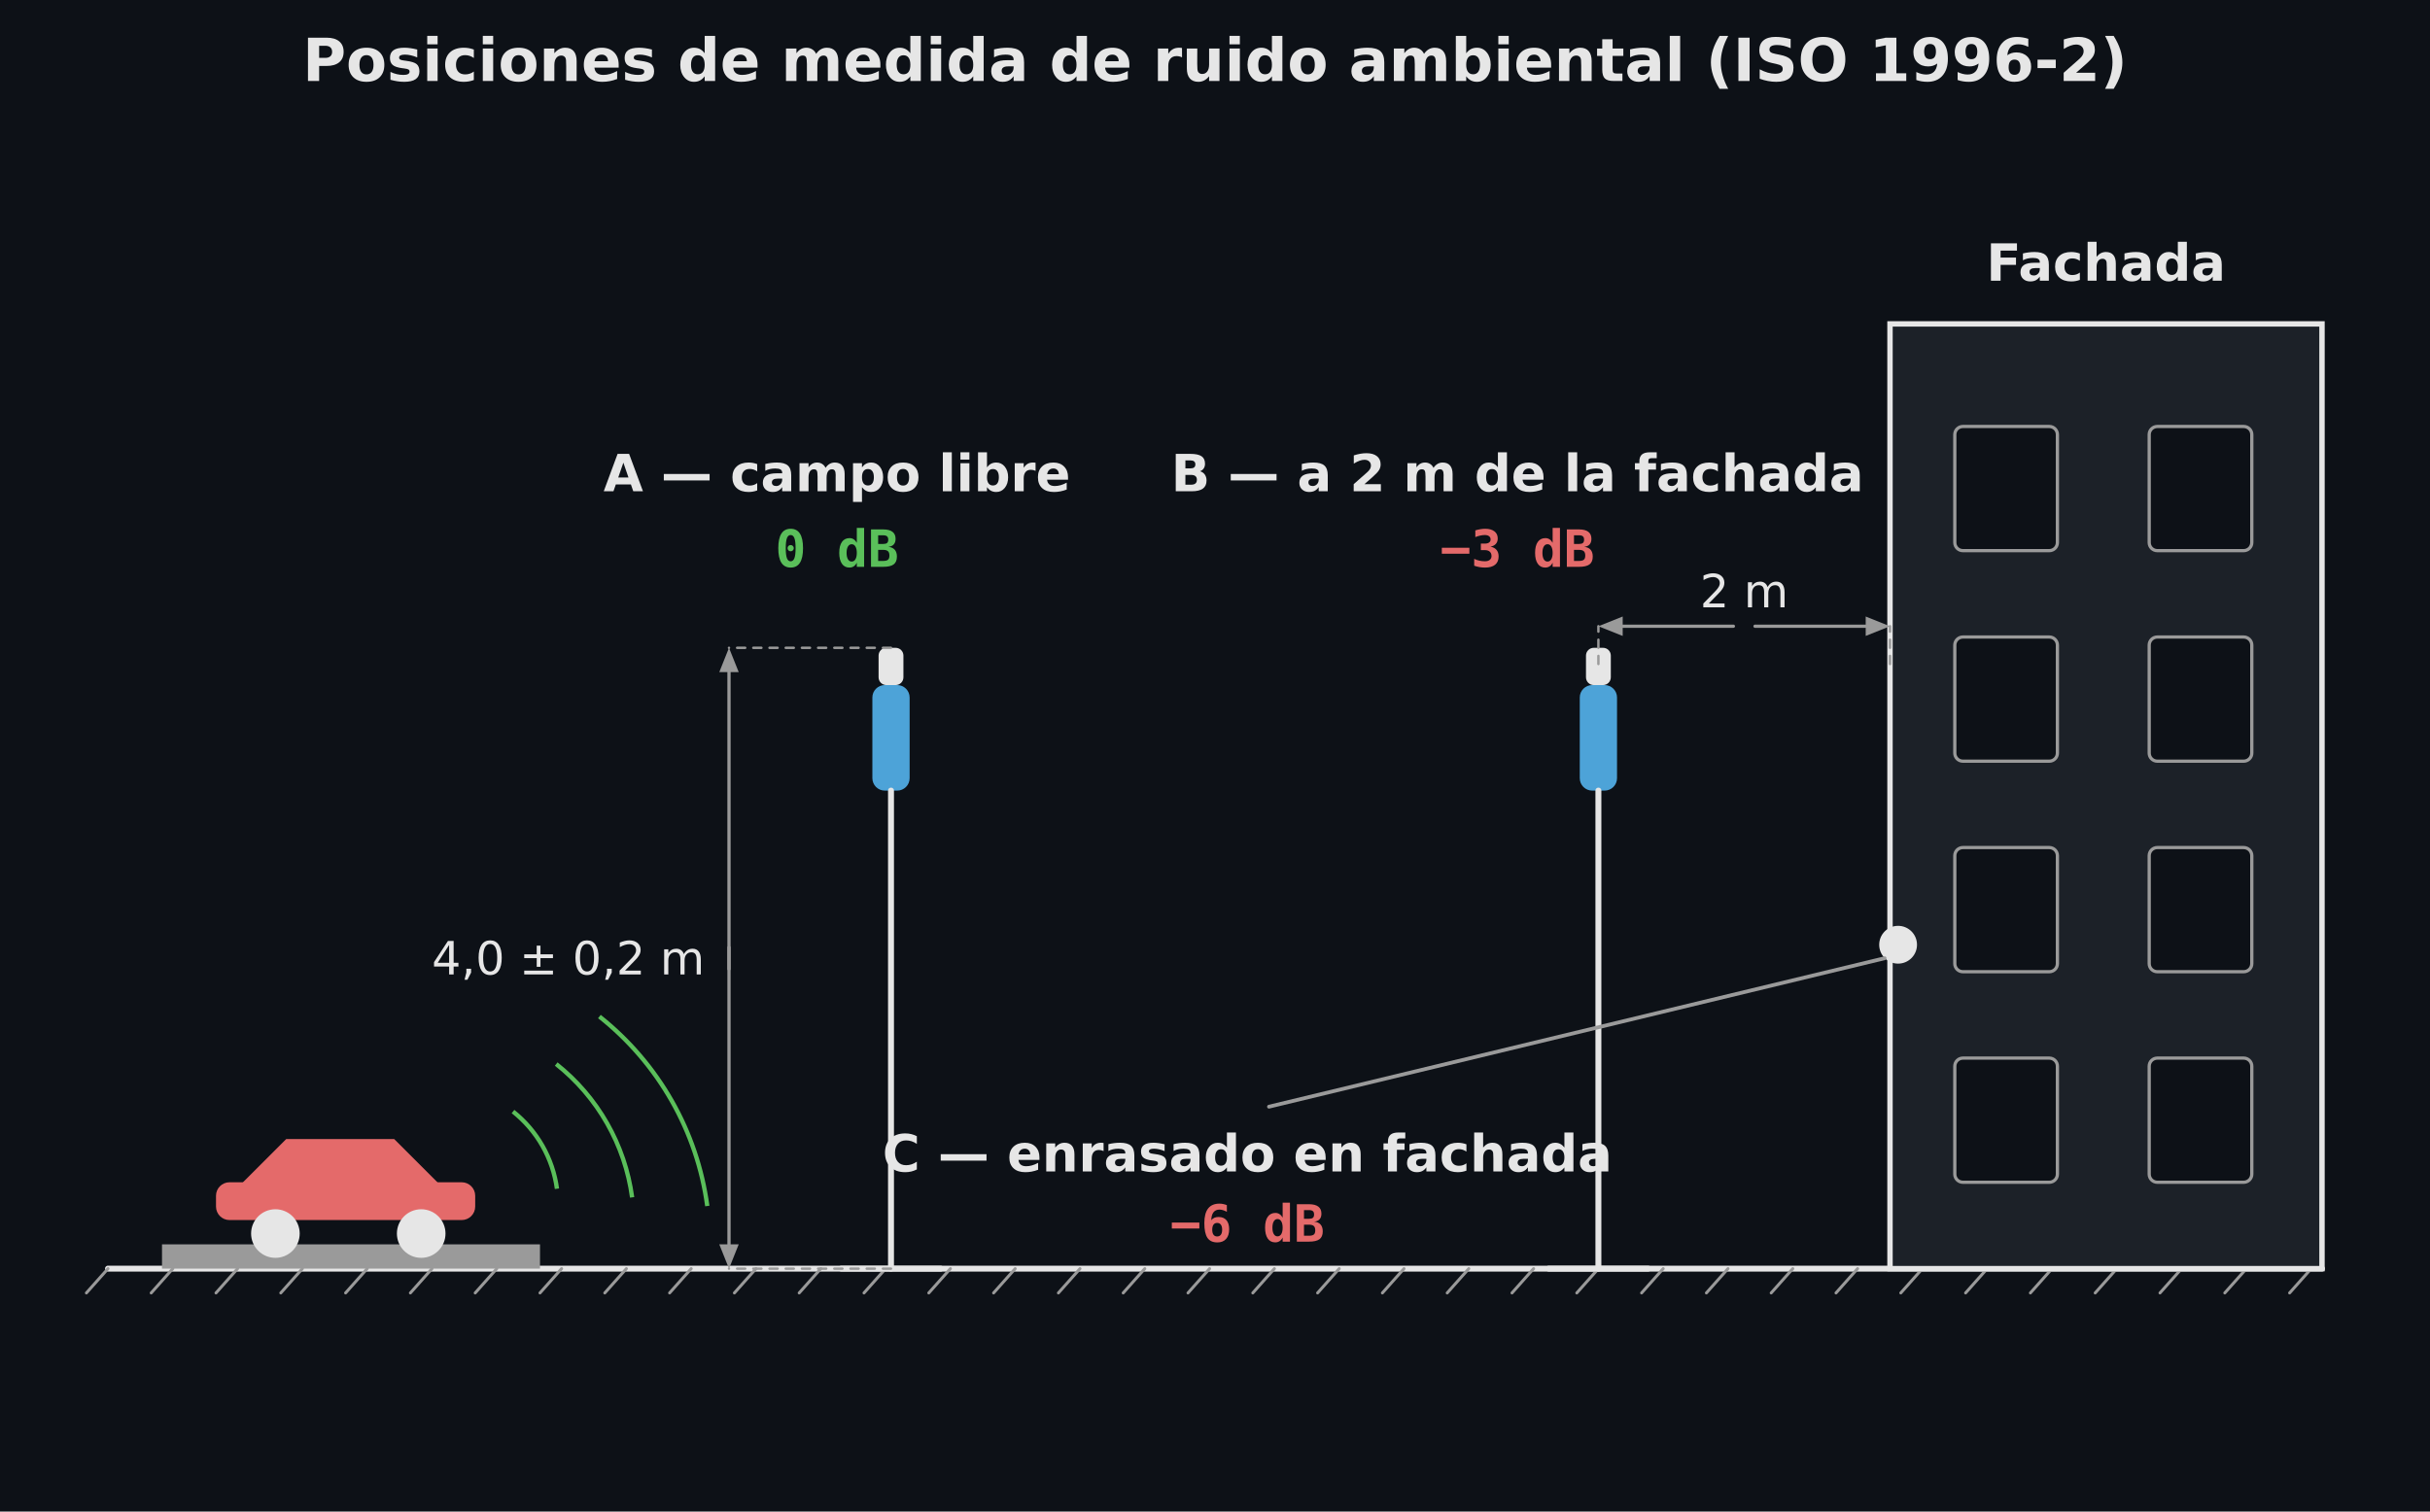
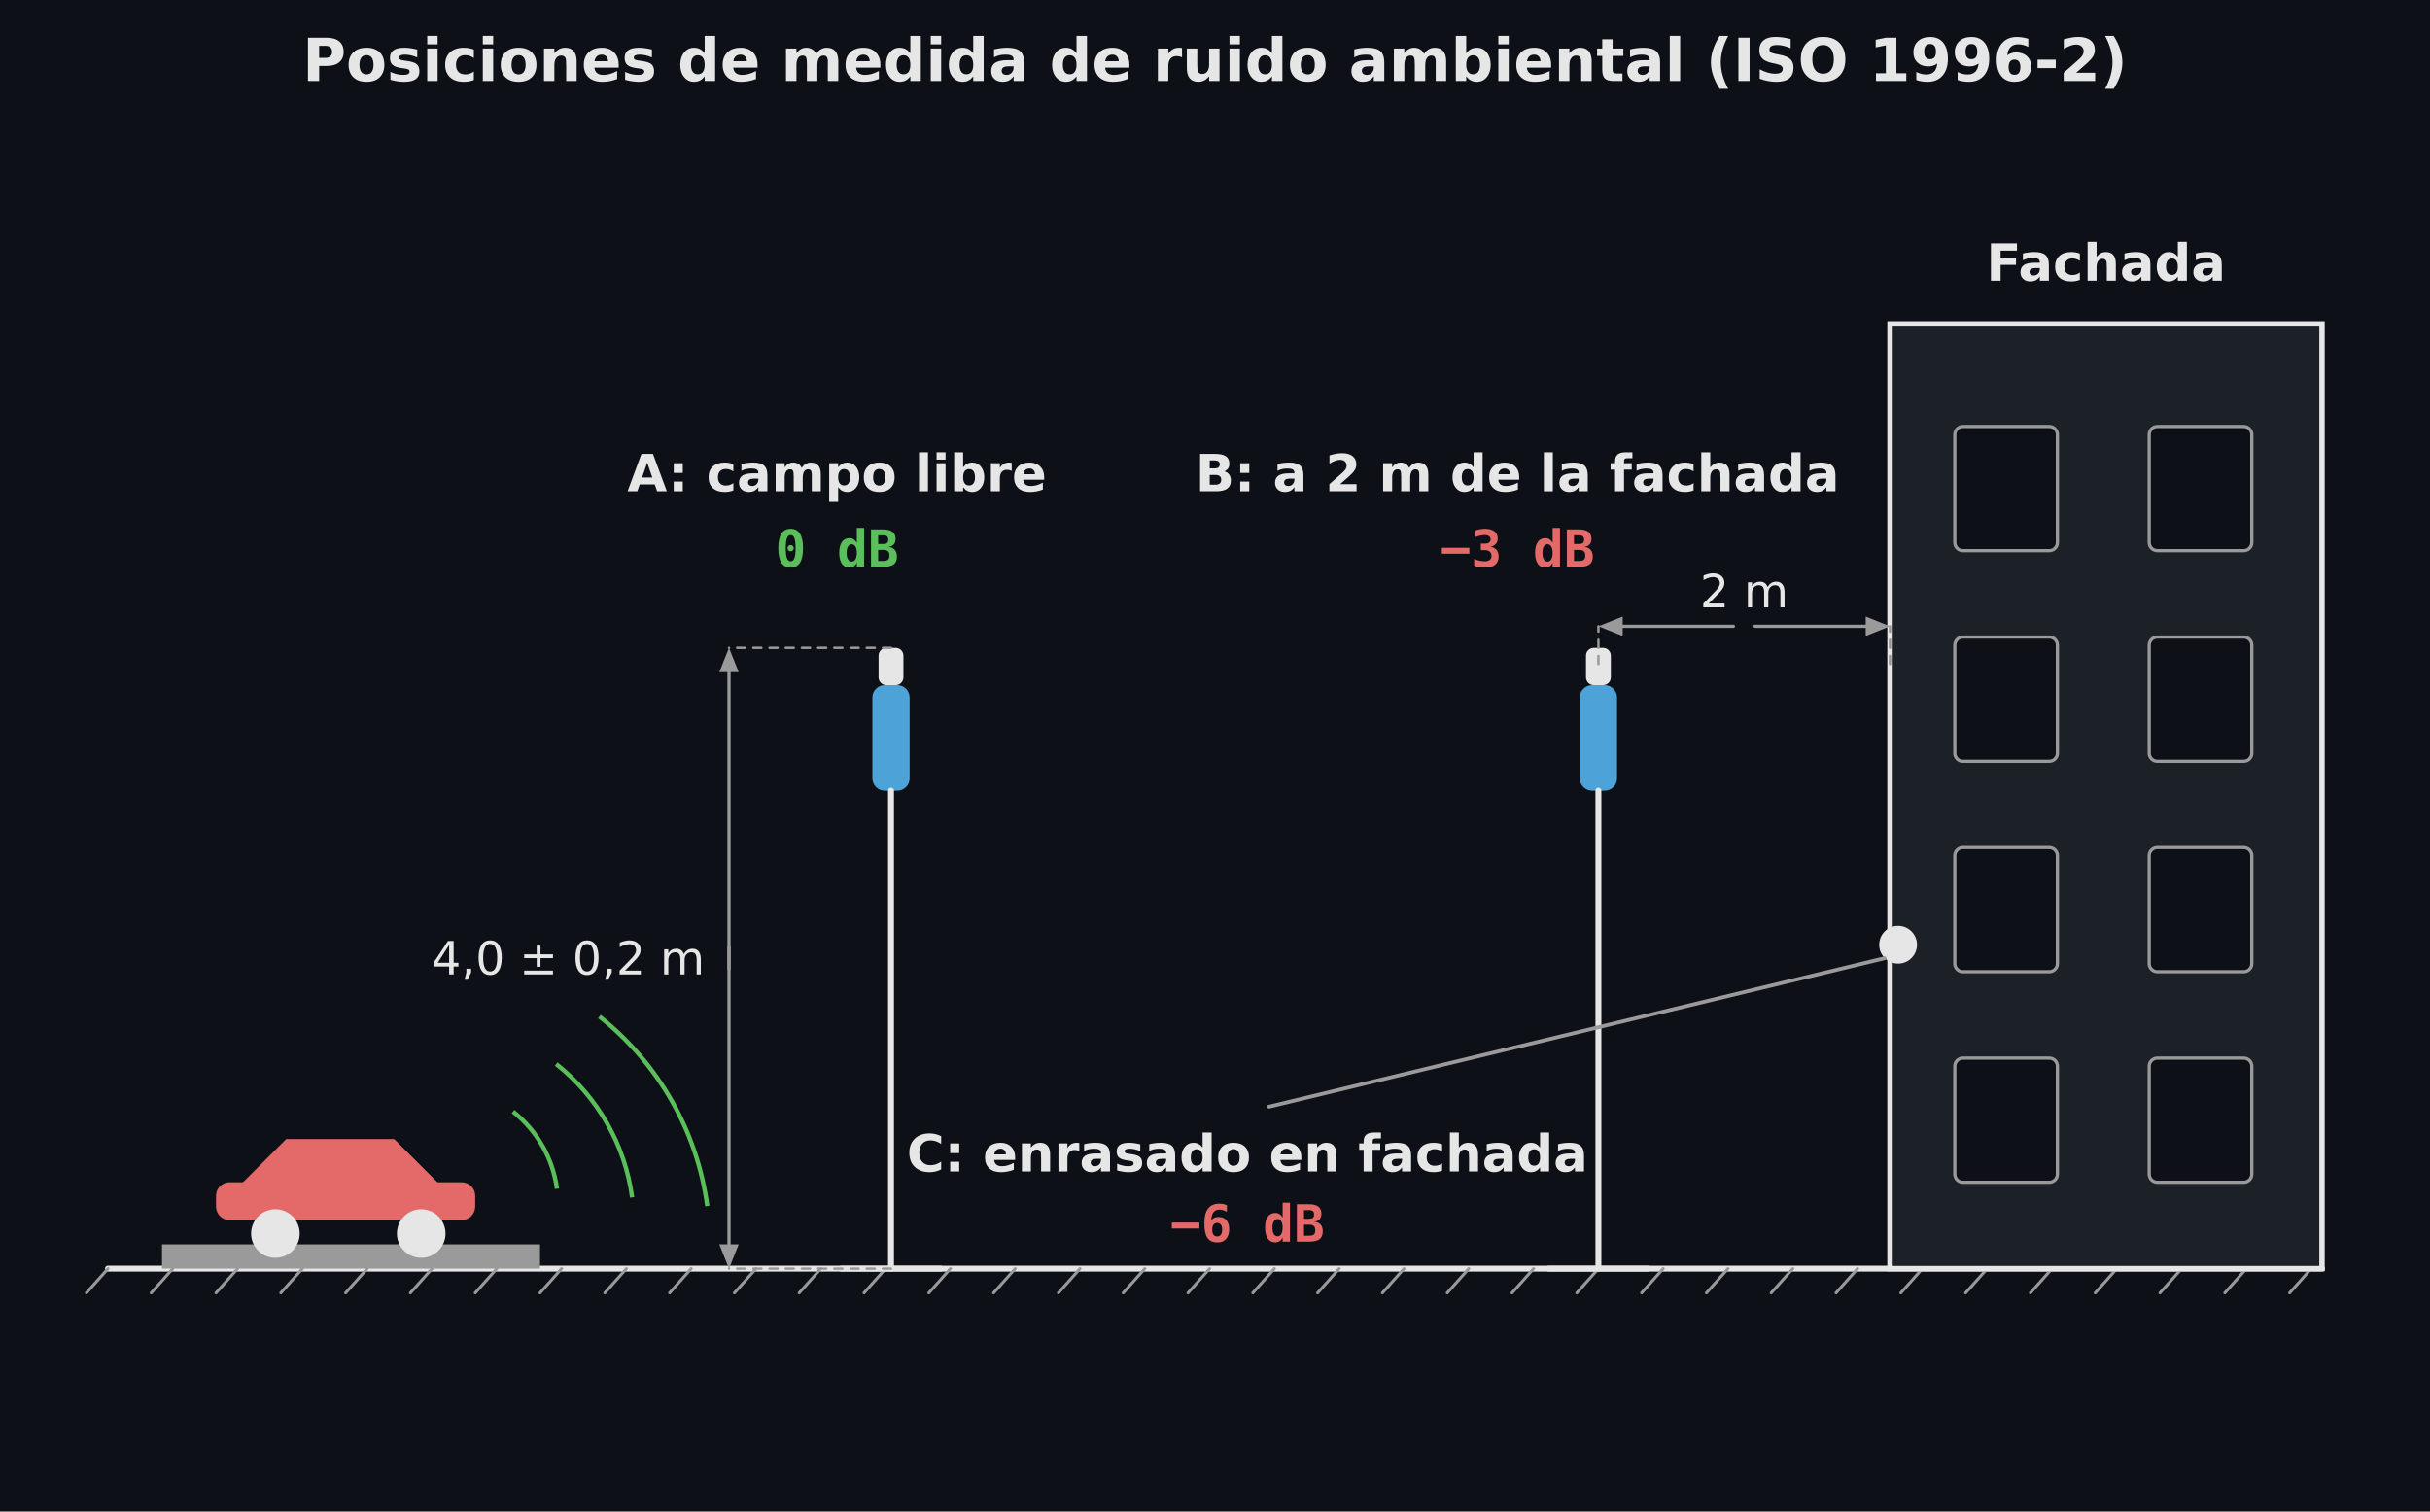
<svg xmlns="http://www.w3.org/2000/svg" width="900" height="560" viewBox="0 0 900 560">
  <rect width="900" height="560" fill="#0d1117" />
  <defs>
    <path id="DejaVuSans-Bold-29" d="M9.19 72.91L59.91 72.91L59.91 58.69L27.98 58.69L27.98 45.12L58.02 45.12L58.02 30.91L27.98 30.91L27.98 0L9.19 0L9.19 72.91Z" />
    <path id="DejaVuSans-Bold-44" d="M32.91 24.61Q27.44 24.61 24.67 22.75Q21.92 20.91 21.92 17.28Q21.92 13.97 24.14 12.08Q26.38 10.2 30.33 10.2Q35.25 10.2 38.62 13.73Q42 17.28 42 22.61L42 24.61L32.91 24.61ZM59.62 31.2L59.62 0L42 0L42 8.11Q38.48 3.12 34.08 0.84Q29.69 -1.42 23.39 -1.42Q14.89 -1.42 9.59 3.53Q4.3 8.5 4.3 16.41Q4.3 26.03 10.91 30.52Q17.53 35.02 31.69 35.02L42 35.02L42 36.38Q42 40.53 38.72 42.45Q35.45 44.39 28.52 44.39Q22.91 44.39 18.06 43.27Q13.23 42.14 9.08 39.89L9.08 53.22Q14.7 54.59 20.36 55.3Q26.03 56 31.69 56Q46.48 56 53.05 50.17Q59.62 44.34 59.62 31.2Z" />
    <path id="DejaVuSans-Bold-46" d="M52.59 52.98L52.59 38.72Q49.03 41.16 45.44 42.33Q41.84 43.5 37.98 43.5Q30.67 43.5 26.59 39.23Q22.52 34.97 22.52 27.3Q22.52 19.62 26.59 15.34Q30.67 11.08 37.98 11.08Q42.09 11.08 45.78 12.3Q49.47 13.53 52.59 15.92L52.59 1.61Q48.48 0.09 44.27 -0.66Q40.05 -1.42 35.8 -1.42Q21 -1.42 12.64 6.17Q4.3 13.77 4.3 27.3Q4.3 40.83 12.64 48.41Q21 56 35.8 56Q40.09 56 44.27 55.25Q48.44 54.5 52.59 52.98Z" />
    <path id="DejaVuSans-Bold-4b" d="M63.38 33.3L63.38 0L45.8 0L45.8 5.42L45.8 25.39Q45.8 32.56 45.48 35.25Q45.17 37.94 44.39 39.2Q43.36 40.92 41.59 41.88Q39.84 42.83 37.59 42.83Q32.12 42.83 29 38.59Q25.88 34.38 25.88 26.91L25.88 0L8.41 0L8.41 75.98L25.88 75.98L25.88 46.69Q29.83 51.47 34.27 53.73Q38.72 56 44.09 56Q53.56 56 58.47 50.19Q63.38 44.39 63.38 33.3Z" />
    <path id="DejaVuSans-Bold-47" d="M45.61 46.69L45.61 75.98L63.19 75.98L63.19 0L45.61 0L45.61 7.91Q42 3.08 37.64 0.83Q33.3 -1.42 27.59 -1.42Q17.48 -1.42 10.98 6.61Q4.5 14.66 4.5 27.3Q4.5 39.94 10.98 47.97Q17.48 56 27.59 56Q33.25 56 37.62 53.73Q42 51.47 45.61 46.69ZM34.08 11.28Q39.7 11.28 42.66 15.38Q45.61 19.48 45.61 27.3Q45.61 35.11 42.66 39.2Q39.7 43.31 34.08 43.31Q28.52 43.31 25.56 39.2Q22.61 35.11 22.61 27.3Q22.61 19.48 25.56 15.38Q28.52 11.28 34.08 11.28Z" />
    <path id="DejaVuSans-17" d="M37.8 64.31L12.89 25.39L37.8 25.39L37.8 64.31ZM35.2 72.91L47.61 72.91L47.61 25.39L58.02 25.39L58.02 17.19L47.61 17.19L47.61 0L37.8 0L37.8 17.19L4.89 17.19L4.89 26.7L35.2 72.91Z" />
    <path id="DejaVuSans-f" d="M11.72 12.41L22.02 12.41L22.02 4L14.02 -11.62L7.72 -11.62L11.72 4L11.72 12.41Z" />
    <path id="DejaVuSans-13" d="M31.78 66.41Q24.17 66.41 20.33 58.91Q16.5 51.42 16.5 36.38Q16.5 21.39 20.33 13.89Q24.17 6.39 31.78 6.39Q39.45 6.39 43.28 13.89Q47.12 21.39 47.12 36.38Q47.12 51.42 43.28 58.91Q39.45 66.41 31.78 66.41ZM31.78 74.22Q44.05 74.22 50.52 64.52Q56.98 54.83 56.98 36.38Q56.98 17.97 50.52 8.27Q44.05 -1.42 31.78 -1.42Q19.53 -1.42 13.06 8.27Q6.59 17.97 6.59 36.38Q6.59 54.83 13.06 64.52Q19.53 74.22 31.78 74.22Z" />
    <path id="DejaVuSans-73" d="M46 62.7L46 43.8L73.19 43.8L73.19 35.5L46 35.5L46 16.61L37.8 16.61L37.8 35.5L10.59 35.5L10.59 43.8L37.8 43.8L37.8 62.7L46 62.7ZM10.59 8.3L73.19 8.3L73.19 0L10.59 0L10.59 8.3Z" />
    <path id="DejaVuSans-15" d="M19.19 8.3L53.61 8.3L53.61 0L7.33 0L7.33 8.3Q12.94 14.11 22.62 23.89Q32.33 33.69 34.81 36.53Q39.55 41.84 41.42 45.53Q43.31 49.22 43.31 52.78Q43.31 58.59 39.23 62.25Q35.16 65.92 28.61 65.92Q23.97 65.92 18.81 64.31Q13.67 62.7 7.81 59.42L7.81 69.39Q13.77 71.78 18.94 73Q24.12 74.22 28.42 74.22Q39.75 74.22 46.48 68.55Q53.22 62.89 53.22 53.42Q53.22 48.92 51.53 44.89Q49.86 40.88 45.41 35.41Q44.19 33.98 37.64 27.22Q31.11 20.45 19.19 8.3Z" />
    <path id="DejaVuSans-50" d="M52 44.19Q55.38 50.25 60.06 53.12Q64.75 56 71.09 56Q79.64 56 84.28 50.02Q88.92 44.05 88.92 33.02L88.92 0L79.89 0L79.89 32.72Q79.89 40.58 77.09 44.38Q74.31 48.19 68.61 48.19Q61.62 48.19 57.56 43.55Q53.52 38.92 53.52 30.91L53.52 0L44.48 0L44.48 32.72Q44.48 40.62 41.7 44.41Q38.92 48.19 33.11 48.19Q26.22 48.19 22.16 43.53Q18.11 38.88 18.11 30.91L18.11 0L9.08 0L9.08 54.69L18.11 54.69L18.11 46.19Q21.19 51.22 25.48 53.61Q29.78 56 35.69 56Q41.66 56 45.83 52.97Q50 49.95 52 44.19Z" />
    <path id="DejaVuSans-Bold-24" d="M53.42 13.28L24.03 13.28L19.39 0L0.48 0L27.48 72.91L49.91 72.91L76.91 0L58.02 0L53.42 13.28ZM28.72 26.81L48.69 26.81L38.72 55.81L28.72 26.81Z" />
-     <path id="DejaVuSans-Bold-af6" d="M5.38 33.69L94.62 33.69L94.62 21.09L5.38 21.09L5.38 33.69Z" />
+     <path id="DejaVuSans-Bold-1d" d="M11.19 54.69L28.81 54.69L28.81 35.8L11.19 35.8L11.19 54.69ZM11.19 18.89L28.81 18.89L28.81 0L11.19 0L11.19 18.89Z" />
    <path id="DejaVuSans-Bold-50" d="M59.08 45.61Q62.41 50.69 66.97 53.34Q71.53 56 77 56Q86.42 56 91.36 50.19Q96.3 44.39 96.3 33.3L96.3 0L78.72 0L78.72 28.52Q78.77 29.16 78.78 29.83Q78.81 30.52 78.81 31.78Q78.81 37.59 77.09 40.2Q75.39 42.83 71.58 42.83Q66.61 42.83 63.89 38.72Q61.19 34.62 61.08 26.86L61.08 0L43.5 0L43.5 28.52Q43.5 37.59 41.94 40.2Q40.38 42.83 36.38 42.83Q31.34 42.83 28.61 38.7Q25.88 34.58 25.88 26.91L25.88 0L8.3 0L8.3 54.69L25.88 54.69L25.88 46.69Q29.11 51.31 33.28 53.66Q37.45 56 42.48 56Q48.14 56 52.48 53.27Q56.84 50.53 59.08 45.61Z" />
    <path id="DejaVuSans-Bold-53" d="M25.88 7.91L25.88 -20.8L8.41 -20.8L8.41 54.69L25.88 54.69L25.88 46.69Q29.5 51.47 33.89 53.73Q38.28 56 44 56Q54.11 56 60.59 47.97Q67.09 39.94 67.09 27.3Q67.09 14.66 60.59 6.61Q54.11 -1.42 44 -1.42Q38.28 -1.42 33.89 0.84Q29.5 3.12 25.88 7.91ZM37.5 43.31Q31.89 43.31 28.88 39.19Q25.88 35.06 25.88 27.3Q25.88 19.53 28.88 15.41Q31.89 11.28 37.5 11.28Q43.11 11.28 46.06 15.38Q49.03 19.48 49.03 27.3Q49.03 35.11 46.06 39.2Q43.11 43.31 37.5 43.31Z" />
    <path id="DejaVuSans-Bold-52" d="M34.42 43.5Q28.61 43.5 25.56 39.33Q22.52 35.16 22.52 27.3Q22.52 19.44 25.56 15.25Q28.61 11.08 34.42 11.08Q40.14 11.08 43.16 15.25Q46.19 19.44 46.19 27.3Q46.19 35.16 43.16 39.33Q40.14 43.5 34.42 43.5ZM34.42 56Q48.53 56 56.47 48.38Q64.41 40.77 64.41 27.3Q64.41 13.81 56.47 6.19Q48.53 -1.42 34.42 -1.42Q20.27 -1.42 12.28 6.19Q4.3 13.81 4.3 27.3Q4.3 40.77 12.28 48.38Q20.27 56 34.42 56Z" />
    <path id="DejaVuSans-Bold-4f" d="M8.41 75.98L25.88 75.98L25.88 0L8.41 0L8.41 75.98Z" />
    <path id="DejaVuSans-Bold-4c" d="M8.41 54.69L25.88 54.69L25.88 0L8.41 0L8.41 54.69ZM8.41 75.98L25.88 75.98L25.88 61.72L8.41 61.72L8.41 75.98Z" />
    <path id="DejaVuSans-Bold-45" d="M37.5 11.28Q43.11 11.28 46.06 15.38Q49.03 19.48 49.03 27.3Q49.03 35.11 46.06 39.2Q43.11 43.31 37.5 43.31Q31.89 43.31 28.88 39.19Q25.88 35.06 25.88 27.3Q25.88 19.53 28.88 15.41Q31.89 11.28 37.5 11.28ZM25.88 46.69Q29.5 51.47 33.89 53.73Q38.28 56 44 56Q54.11 56 60.59 47.97Q67.09 39.94 67.09 27.3Q67.09 14.66 60.59 6.61Q54.11 -1.42 44 -1.42Q38.28 -1.42 33.89 0.84Q29.5 3.12 25.88 7.91L25.88 0L8.41 0L8.41 75.98L25.88 75.98L25.88 46.69Z" />
    <path id="DejaVuSans-Bold-55" d="M49.03 39.8Q46.73 40.88 44.45 41.38Q42.19 41.89 39.89 41.89Q33.16 41.89 29.52 37.56Q25.88 33.25 25.88 25.2L25.88 0L8.41 0L8.41 54.69L25.88 54.69L25.88 45.7Q29.25 51.08 33.61 53.53Q37.98 56 44.09 56Q44.97 56 45.98 55.92Q47.02 55.86 48.97 55.61L49.03 39.8Z" />
    <path id="DejaVuSans-Bold-48" d="M62.98 27.48L62.98 22.52L22.12 22.52Q22.75 16.36 26.56 13.28Q30.38 10.2 37.2 10.2Q42.72 10.2 48.5 11.84Q54.3 13.48 60.41 16.8L60.41 3.33Q54.2 0.98 48 -0.22Q41.8 -1.42 35.59 -1.42Q20.75 -1.42 12.52 6.12Q4.3 13.67 4.3 27.3Q4.3 40.67 12.38 48.33Q20.45 56 34.62 56Q47.52 56 55.25 48.23Q62.98 40.48 62.98 27.48ZM45.02 33.3Q45.02 38.28 42.11 41.33Q39.2 44.39 34.52 44.39Q29.44 44.39 26.27 41.53Q23.09 38.67 22.31 33.3L45.02 33.3Z" />
    <path id="DejaVuSansMono-Bold-13" d="M24.03 36.38Q24.03 38.97 25.78 40.72Q27.55 42.48 30.08 42.48Q32.67 42.48 34.42 40.72Q36.19 38.97 36.19 36.38Q36.19 33.84 34.42 32.08Q32.67 30.33 30.08 30.33Q27.55 30.33 25.78 32.06Q24.03 33.8 24.03 36.38ZM30.08 62.02Q25.09 62.02 22.8 55.91Q20.52 49.81 20.52 36.38Q20.52 23 22.8 16.89Q25.09 10.8 30.08 10.8Q35.11 10.8 37.41 16.89Q39.7 23 39.7 36.38Q39.7 49.81 37.41 55.91Q35.11 62.02 30.08 62.02ZM6 36.38Q6 55.33 12 64.77Q18.02 74.22 30.08 74.22Q42.19 74.22 48.19 64.8Q54.2 55.38 54.2 36.38Q54.2 17.44 48.19 8Q42.19 -1.42 30.08 -1.42Q18.02 -1.42 12 8.03Q6 17.48 6 36.38Z" />
    <path id="DejaVuSansMono-Bold-47" d="M38.62 46.92L38.62 75.98L52.88 75.98L52.88 0L38.62 0L38.62 8.11Q36.33 3.38 32.69 0.97Q29.05 -1.42 24.12 -1.42Q14.75 -1.42 9.56 6.09Q4.39 13.62 4.39 27.3Q4.39 41.16 9.64 48.58Q14.89 56 24.61 56Q29 56 32.48 53.73Q35.98 51.47 38.62 46.92ZM18.7 27.2Q18.7 19.28 21.33 14.78Q23.97 10.3 28.61 10.3Q33.25 10.3 35.94 14.78Q38.62 19.28 38.62 27.2Q38.62 35.11 35.94 39.59Q33.25 44.09 28.61 44.09Q23.97 44.09 21.33 39.59Q18.7 35.11 18.7 27.2Z" />
    <path id="DejaVuSansMono-Bold-25" d="M20.02 33.11L20.02 11.53L29.59 11.53Q36.47 11.53 39.23 13.88Q42 16.22 42 22.02Q42 27.94 39.11 30.52Q36.23 33.11 29.59 33.11L20.02 33.11ZM20.02 61.53L20.02 44.58L29.59 44.58Q35.06 44.58 37.38 46.53Q39.7 48.48 39.7 52.98Q39.7 57.47 37.33 59.5Q34.97 61.53 29.59 61.53L20.02 61.53ZM6.11 73L29.59 73Q41.75 73 47.88 68.38Q54 63.77 54 54.59Q54 47.56 50.39 43.61Q46.78 39.66 39.8 39.02Q48.14 38.19 52.36 33.39Q56.59 28.61 56.59 20.02Q56.59 9.47 50.23 4.73Q43.89 0 29.59 0L6.11 0L6.11 73Z" />
    <path id="DejaVuSans-Bold-25" d="M38.38 44.67Q42.83 44.67 45.11 46.62Q47.41 48.58 47.41 52.39Q47.41 56.16 45.11 58.12Q42.83 60.11 38.38 60.11L27.98 60.11L27.98 44.67L38.38 44.67ZM39.02 12.8Q44.67 12.8 47.53 15.19Q50.39 17.58 50.39 22.41Q50.39 27.16 47.56 29.52Q44.73 31.89 39.02 31.89L27.98 31.89L27.98 12.8L39.02 12.8ZM56.5 39.02Q62.55 37.25 65.86 32.52Q69.19 27.78 69.19 20.91Q69.19 10.36 62.06 5.17Q54.94 0 40.38 0L9.19 0L9.19 72.91L37.41 72.91Q52.59 72.91 59.41 68.31Q66.22 63.72 66.22 53.61Q66.22 48.3 63.72 44.56Q61.23 40.83 56.5 39.02Z" />
    <path id="DejaVuSans-Bold-15" d="M28.81 13.81L60.89 13.81L60.89 0L7.91 0L7.91 13.81L34.52 37.31Q38.09 40.53 39.8 43.61Q41.5 46.69 41.5 50Q41.5 55.12 38.06 58.25Q34.62 61.38 28.91 61.38Q24.52 61.38 19.28 59.5Q14.06 57.62 8.11 53.91L8.11 69.92Q14.45 72.02 20.66 73.11Q26.86 74.22 32.81 74.22Q45.91 74.22 53.16 68.45Q60.41 62.7 60.41 52.39Q60.41 46.44 57.33 41.28Q54.25 36.14 44.39 27.48L28.81 13.81Z" />
    <path id="DejaVuSans-Bold-49" d="M44.39 75.98L44.39 64.5L34.72 64.5Q31 64.5 29.53 63.16Q28.08 61.81 28.08 58.5L28.08 54.69L43.02 54.69L43.02 42.19L28.08 42.19L28.08 0L10.59 0L10.59 42.19L1.91 42.19L1.91 54.69L10.59 54.69L10.59 58.5Q10.59 67.44 15.58 71.7Q20.56 75.98 31 75.98L44.39 75.98Z" />
    <path id="DejaVuSansMono-Bold-826" d="M3.22 37.2L56.89 37.2L56.89 25.59L3.22 25.59L3.22 37.2Z" />
    <path id="DejaVuSansMono-Bold-16" d="M26.81 32.62L19.09 32.62L19.09 45.31L26.81 45.31Q32.17 45.31 35.12 47.44Q38.09 49.56 38.09 53.42Q38.09 57.47 35.12 59.73Q32.17 62.02 26.81 62.02Q22.7 62.02 18.02 60.98Q13.33 59.97 8.3 58.02L8.3 71.09Q13.33 72.61 18.2 73.41Q23.09 74.22 27.59 74.22Q39.11 74.22 45.55 69.19Q52 64.16 52 55.33Q52 48.83 48.28 44.7Q44.58 40.58 37.7 39.31Q45.52 37.94 49.61 33.08Q53.72 28.22 53.72 20.31Q53.72 9.72 46.92 4.14Q40.14 -1.42 27.2 -1.42Q21.69 -1.42 16.33 -0.48Q10.98 0.44 6.11 2.2L6.11 15.58Q10.69 13.28 16.02 12.08Q21.34 10.89 27.2 10.89Q33.06 10.89 36.47 13.59Q39.89 16.31 39.89 20.91Q39.89 26.52 36.47 29.56Q33.06 32.62 26.81 32.62Z" />
    <path id="DejaVuSans-Bold-26" d="M67 4Q61.81 1.31 56.2 -0.05Q50.59 -1.42 44.48 -1.42Q26.27 -1.42 15.62 8.77Q4.98 18.95 4.98 36.38Q4.98 53.86 15.62 64.03Q26.27 74.22 44.48 74.22Q50.59 74.22 56.2 72.84Q61.81 71.48 67 68.8L67 53.72Q61.77 57.28 56.69 58.94Q51.61 60.59 46 60.59Q35.94 60.59 30.17 54.14Q24.42 47.7 24.42 36.38Q24.42 25.09 30.17 18.64Q35.94 12.2 46 12.2Q51.61 12.2 56.69 13.86Q61.77 15.53 67 19.09L67 4Z" />
    <path id="DejaVuSans-Bold-51" d="M63.38 33.3L63.38 0L45.8 0L45.8 5.42L45.8 25.48Q45.8 32.56 45.48 35.25Q45.17 37.94 44.39 39.2Q43.36 40.92 41.59 41.88Q39.84 42.83 37.59 42.83Q32.12 42.83 29 38.59Q25.88 34.38 25.88 26.91L25.88 0L8.41 0L8.41 54.69L25.88 54.69L25.88 46.69Q29.83 51.47 34.27 53.73Q38.72 56 44.09 56Q53.56 56 58.47 50.19Q63.38 44.39 63.38 33.3Z" />
    <path id="DejaVuSans-Bold-56" d="M51.12 52.98L51.12 39.7Q45.52 42.05 40.28 43.22Q35.06 44.39 30.42 44.39Q25.44 44.39 23.02 43.14Q20.61 41.89 20.61 39.31Q20.61 37.2 22.44 36.08Q24.27 34.97 29 34.42L32.08 33.98Q45.52 32.28 50.14 28.38Q54.78 24.47 54.78 16.11Q54.78 7.38 48.33 2.97Q41.89 -1.42 29.11 -1.42Q23.69 -1.42 17.89 -0.56Q12.11 0.3 6 2L6 15.28Q11.23 12.75 16.72 11.47Q22.22 10.2 27.88 10.2Q33.02 10.2 35.59 11.61Q38.19 13.03 38.19 15.83Q38.19 18.17 36.41 19.31Q34.62 20.45 29.3 21.09L26.22 21.48Q14.55 22.95 9.86 26.91Q5.17 30.86 5.17 38.92Q5.17 47.61 11.12 51.8Q17.09 56 29.39 56Q34.23 56 39.55 55.27Q44.88 54.55 51.12 52.98Z" />
    <path id="DejaVuSansMono-Bold-19" d="M31.39 36.53Q26.7 36.53 24.23 33.12Q21.78 29.73 21.78 23.3Q21.78 16.89 24.23 13.5Q26.7 10.11 31.39 10.11Q36.08 10.11 38.59 13.5Q41.11 16.89 41.11 23.3Q41.11 29.69 38.59 33.11Q36.08 36.53 31.39 36.53ZM50.3 71.19L50.3 58.11Q46.44 60.3 42.89 61.39Q39.36 62.5 36.08 62.5Q28.27 62.5 24.19 57.25Q20.12 52 19.92 41.75Q22.22 44.92 25.78 46.5Q29.34 48.09 34.19 48.09Q44.05 48.09 49.41 41.86Q54.78 35.64 54.78 24.22Q54.78 11.97 48.75 5.22Q42.72 -1.52 31.78 -1.52Q18.45 -1.52 12.42 7.42Q6.39 16.36 6.39 36.28Q6.39 55.22 13.77 64.67Q21.14 74.12 35.89 74.12Q39.31 74.12 42.94 73.39Q46.58 72.66 50.3 71.19Z" />
    <path id="DejaVuSans-Bold-33" d="M9.19 72.91L40.38 72.91Q54.3 72.91 61.73 66.72Q69.19 60.55 69.19 49.12Q69.19 37.64 61.73 31.47Q54.3 25.3 40.38 25.3L27.98 25.3L27.98 0L9.19 0L9.19 72.91ZM27.98 59.28L27.98 38.92L38.38 38.92Q43.84 38.92 46.83 41.58Q49.81 44.23 49.81 49.12Q49.81 54 46.83 56.64Q43.84 59.28 38.38 59.28L27.98 59.28Z" />
    <path id="DejaVuSans-Bold-58" d="M7.81 21.3L7.81 54.69L25.39 54.69L25.39 49.22Q25.39 44.78 25.34 38.06Q25.3 31.34 25.3 29.11Q25.3 22.52 25.64 19.61Q25.98 16.7 26.81 15.38Q27.88 13.67 29.61 12.73Q31.34 11.81 33.59 11.81Q39.06 11.81 42.19 16.02Q45.31 20.22 45.31 27.69L45.31 54.69L62.8 54.69L62.8 0L45.31 0L45.31 7.91Q41.36 3.12 36.94 0.84Q32.52 -1.42 27.2 -1.42Q17.72 -1.42 12.77 4.39Q7.81 10.2 7.81 21.3Z" />
    <path id="DejaVuSans-Bold-57" d="M27.48 70.22L27.48 54.69L45.52 54.69L45.52 42.19L27.48 42.19L27.48 19Q27.48 15.19 29 13.84Q30.52 12.5 35.02 12.5L44 12.5L44 0L29 0Q18.66 0 14.33 4.31Q10.02 8.64 10.02 19L10.02 42.19L1.31 42.19L1.31 54.69L10.02 54.69L10.02 70.22L27.48 70.22Z" />
    <path id="DejaVuSans-Bold-b" d="M37.7 -13.19L23.19 -13.19Q15.72 -1.12 12.16 9.73Q8.59 20.61 8.59 31.3Q8.59 42 12.17 52.95Q15.77 63.92 23.19 75.88L37.7 75.88Q31.45 64.31 28.33 53.25Q25.2 42.19 25.2 31.39Q25.2 20.61 28.3 9.52Q31.39 -1.56 37.7 -13.19Z" />
    <path id="DejaVuSans-Bold-2c" d="M9.19 72.91L27.98 72.91L27.98 0L9.19 0L9.19 72.91Z" />
    <path id="DejaVuSans-Bold-36" d="M59.91 70.61L59.91 55.17Q53.91 57.86 48.19 59.22Q42.48 60.59 37.41 60.59Q30.67 60.59 27.44 58.73Q24.22 56.89 24.22 52.98Q24.22 50.05 26.39 48.41Q28.56 46.78 34.28 45.61L42.28 44Q54.44 41.55 59.56 36.56Q64.7 31.59 64.7 22.41Q64.7 10.36 57.55 4.47Q50.39 -1.42 35.69 -1.42Q28.77 -1.42 21.78 -0.09Q14.8 1.22 7.81 3.81L7.81 19.67Q14.8 15.97 21.31 14.08Q27.83 12.2 33.89 12.2Q40.05 12.2 43.31 14.25Q46.58 16.31 46.58 20.12Q46.58 23.53 44.36 25.39Q42.14 27.25 35.5 28.72L28.22 30.33Q17.28 32.67 12.22 37.8Q7.17 42.92 7.17 51.61Q7.17 62.5 14.2 68.36Q21.23 74.22 34.42 74.22Q40.44 74.22 46.78 73.31Q53.12 72.41 59.91 70.61Z" />
    <path id="DejaVuSans-Bold-32" d="M42.48 60.59Q33.89 60.59 29.16 54.25Q24.42 47.91 24.42 36.38Q24.42 24.91 29.16 18.55Q33.89 12.2 42.48 12.2Q51.12 12.2 55.86 18.55Q60.59 24.91 60.59 36.38Q60.59 47.91 55.86 54.25Q51.12 60.59 42.48 60.59ZM42.48 74.22Q60.06 74.22 70.02 64.16Q79.98 54.11 79.98 36.38Q79.98 18.7 70.02 8.64Q60.06 -1.42 42.48 -1.42Q24.95 -1.42 14.97 8.64Q4.98 18.7 4.98 36.38Q4.98 54.11 14.97 64.16Q24.95 74.22 42.48 74.22Z" />
    <path id="DejaVuSans-Bold-14" d="M11.72 12.98L28.33 12.98L28.33 60.11L11.28 56.59L11.28 69.39L28.22 72.91L46.09 72.91L46.09 12.98L62.7 12.98L62.7 0L11.72 0L11.72 12.98Z" />
    <path id="DejaVuSans-Bold-1c" d="M10.02 1.61L10.02 15.09Q14.5 12.98 18.59 11.94Q22.7 10.89 26.7 10.89Q35.11 10.89 39.8 15.55Q44.48 20.22 45.31 29.39Q42 26.95 38.23 25.73Q34.47 24.52 30.08 24.52Q18.89 24.52 12.03 31.03Q5.17 37.55 5.17 48.19Q5.17 59.97 12.81 67.05Q20.45 74.12 33.3 74.12Q47.56 74.12 55.38 64.5Q63.19 54.89 63.19 37.31Q63.19 19.23 54.05 8.91Q44.92 -1.42 29 -1.42Q23.88 -1.42 19.19 -0.66Q14.5 0.09 10.02 1.61ZM33.2 36.72Q38.14 36.72 40.62 39.91Q43.11 43.11 43.11 49.52Q43.11 55.86 40.62 59.08Q38.14 62.31 33.2 62.31Q28.27 62.31 25.78 59.08Q23.3 55.86 23.3 49.52Q23.3 43.11 25.78 39.91Q28.27 36.72 33.2 36.72Z" />
    <path id="DejaVuSans-Bold-19" d="M36.19 35.98Q31.25 35.98 28.78 32.78Q26.31 29.59 26.31 23.19Q26.31 16.8 28.78 13.59Q31.25 10.41 36.19 10.41Q41.16 10.41 43.62 13.59Q46.09 16.8 46.09 23.19Q46.09 29.59 43.62 32.78Q41.16 35.98 36.19 35.98ZM59.42 71L59.42 57.52Q54.78 59.72 50.67 60.77Q46.58 61.81 42.67 61.81Q34.28 61.81 29.59 57.14Q24.91 52.48 24.12 43.31Q27.34 45.7 31.09 46.89Q34.86 48.09 39.31 48.09Q50.48 48.09 57.34 41.55Q64.2 35.02 64.2 24.42Q64.2 12.7 56.53 5.64Q48.88 -1.42 35.98 -1.42Q21.78 -1.42 13.98 8.17Q6.2 17.78 6.2 35.41Q6.2 53.47 15.31 63.8Q24.42 74.12 40.28 74.12Q45.31 74.12 50.05 73.34Q54.78 72.56 59.42 71Z" />
    <path id="DejaVuSans-Bold-10" d="M5.42 35.89L36.08 35.89L36.08 21.69L5.42 21.69L5.42 35.89Z" />
    <path id="DejaVuSans-Bold-c" d="M8.02 -13.19Q14.27 -1.56 17.39 9.52Q20.52 20.61 20.52 31.39Q20.52 42.19 17.39 53.25Q14.27 64.31 8.02 75.88L22.52 75.88Q29.94 63.92 33.52 52.95Q37.11 42 37.11 31.3Q37.11 20.61 33.55 9.73Q29.98 -1.12 22.52 -13.19L8.02 -13.19Z" />
  </defs>
  <g fill="#e6e6e6" transform="translate(112.05 30) scale(0.22 -0.22)">
    <use href="#DejaVuSans-Bold-33" />
    <use href="#DejaVuSans-Bold-52" x="73.3" />
    <use href="#DejaVuSans-Bold-56" x="142" />
    <use href="#DejaVuSans-Bold-4c" x="201.52" />
    <use href="#DejaVuSans-Bold-46" x="235.8" />
    <use href="#DejaVuSans-Bold-4c" x="295.08" />
    <use href="#DejaVuSans-Bold-52" x="329.36" />
    <use href="#DejaVuSans-Bold-51" x="398.06" />
    <use href="#DejaVuSans-Bold-48" x="469.25" />
    <use href="#DejaVuSans-Bold-56" x="537.08" />
    <use href="#DejaVuSans-Bold-47" x="631.41" />
    <use href="#DejaVuSans-Bold-48" x="702.98" />
    <use href="#DejaVuSans-Bold-50" x="805.62" />
    <use href="#DejaVuSans-Bold-48" x="909.83" />
    <use href="#DejaVuSans-Bold-47" x="977.66" />
    <use href="#DejaVuSans-Bold-4c" x="1049.23" />
    <use href="#DejaVuSans-Bold-47" x="1083.52" />
    <use href="#DejaVuSans-Bold-44" x="1155.09" />
    <use href="#DejaVuSans-Bold-47" x="1257.39" />
    <use href="#DejaVuSans-Bold-48" x="1328.97" />
    <use href="#DejaVuSans-Bold-55" x="1431.61" />
    <use href="#DejaVuSans-Bold-58" x="1480.92" />
    <use href="#DejaVuSans-Bold-4c" x="1552.11" />
    <use href="#DejaVuSans-Bold-47" x="1586.39" />
    <use href="#DejaVuSans-Bold-52" x="1657.97" />
    <use href="#DejaVuSans-Bold-44" x="1761.48" />
    <use href="#DejaVuSans-Bold-50" x="1828.97" />
    <use href="#DejaVuSans-Bold-45" x="1933.17" />
    <use href="#DejaVuSans-Bold-4c" x="2004.75" />
    <use href="#DejaVuSans-Bold-48" x="2039.03" />
    <use href="#DejaVuSans-Bold-51" x="2106.86" />
    <use href="#DejaVuSans-Bold-57" x="2178.05" />
    <use href="#DejaVuSans-Bold-44" x="2225.84" />
    <use href="#DejaVuSans-Bold-4f" x="2293.33" />
    <use href="#DejaVuSans-Bold-b" x="2362.42" />
    <use href="#DejaVuSans-Bold-2c" x="2408.12" />
    <use href="#DejaVuSans-Bold-36" x="2445.33" />
    <use href="#DejaVuSans-Bold-32" x="2517.34" />
    <use href="#DejaVuSans-Bold-14" x="2637.17" />
    <use href="#DejaVuSans-Bold-1c" x="2706.75" />
    <use href="#DejaVuSans-Bold-1c" x="2776.33" />
    <use href="#DejaVuSans-Bold-19" x="2845.91" />
    <use href="#DejaVuSans-Bold-10" x="2915.48" />
    <use href="#DejaVuSans-Bold-15" x="2956.98" />
    <use href="#DejaVuSans-Bold-c" x="3026.56" />
  </g>
  <line x1="40" y1="470.0" x2="860" y2="470.0" stroke="#e6e6e6" stroke-width="2.2" stroke-linecap="round" />
  <line x1="40" y1="470.0" x2="32" y2="479.0" stroke="#9a9a9a" stroke-width="1.1" stroke-linecap="round" />
  <line x1="64" y1="470.0" x2="56" y2="479.0" stroke="#9a9a9a" stroke-width="1.1" stroke-linecap="round" />
  <line x1="88" y1="470.0" x2="80" y2="479.0" stroke="#9a9a9a" stroke-width="1.1" stroke-linecap="round" />
  <line x1="112" y1="470.0" x2="104" y2="479.0" stroke="#9a9a9a" stroke-width="1.1" stroke-linecap="round" />
  <line x1="136" y1="470.0" x2="128" y2="479.0" stroke="#9a9a9a" stroke-width="1.1" stroke-linecap="round" />
  <line x1="160" y1="470.0" x2="152" y2="479.0" stroke="#9a9a9a" stroke-width="1.1" stroke-linecap="round" />
  <line x1="184" y1="470.0" x2="176" y2="479.0" stroke="#9a9a9a" stroke-width="1.1" stroke-linecap="round" />
  <line x1="208" y1="470.0" x2="200" y2="479.0" stroke="#9a9a9a" stroke-width="1.1" stroke-linecap="round" />
  <line x1="232" y1="470.0" x2="224" y2="479.0" stroke="#9a9a9a" stroke-width="1.1" stroke-linecap="round" />
  <line x1="256" y1="470.0" x2="248" y2="479.0" stroke="#9a9a9a" stroke-width="1.1" stroke-linecap="round" />
  <line x1="280" y1="470.0" x2="272" y2="479.0" stroke="#9a9a9a" stroke-width="1.1" stroke-linecap="round" />
  <line x1="304" y1="470.0" x2="296" y2="479.0" stroke="#9a9a9a" stroke-width="1.1" stroke-linecap="round" />
  <line x1="328" y1="470.0" x2="320" y2="479.0" stroke="#9a9a9a" stroke-width="1.1" stroke-linecap="round" />
  <line x1="352" y1="470.0" x2="344" y2="479.0" stroke="#9a9a9a" stroke-width="1.1" stroke-linecap="round" />
  <line x1="376" y1="470.0" x2="368" y2="479.0" stroke="#9a9a9a" stroke-width="1.1" stroke-linecap="round" />
  <line x1="400" y1="470.0" x2="392" y2="479.0" stroke="#9a9a9a" stroke-width="1.1" stroke-linecap="round" />
  <line x1="424" y1="470.0" x2="416" y2="479.0" stroke="#9a9a9a" stroke-width="1.1" stroke-linecap="round" />
  <line x1="448" y1="470.0" x2="440" y2="479.0" stroke="#9a9a9a" stroke-width="1.1" stroke-linecap="round" />
  <line x1="472" y1="470.0" x2="464" y2="479.0" stroke="#9a9a9a" stroke-width="1.1" stroke-linecap="round" />
  <line x1="496" y1="470.0" x2="488" y2="479.0" stroke="#9a9a9a" stroke-width="1.1" stroke-linecap="round" />
  <line x1="520" y1="470.0" x2="512" y2="479.0" stroke="#9a9a9a" stroke-width="1.1" stroke-linecap="round" />
  <line x1="544" y1="470.0" x2="536" y2="479.0" stroke="#9a9a9a" stroke-width="1.1" stroke-linecap="round" />
  <line x1="568" y1="470.0" x2="560" y2="479.0" stroke="#9a9a9a" stroke-width="1.1" stroke-linecap="round" />
  <line x1="592" y1="470.0" x2="584" y2="479.0" stroke="#9a9a9a" stroke-width="1.1" stroke-linecap="round" />
  <line x1="616" y1="470.0" x2="608" y2="479.0" stroke="#9a9a9a" stroke-width="1.1" stroke-linecap="round" />
  <line x1="640" y1="470.0" x2="632" y2="479.0" stroke="#9a9a9a" stroke-width="1.1" stroke-linecap="round" />
  <line x1="664" y1="470.0" x2="656" y2="479.0" stroke="#9a9a9a" stroke-width="1.1" stroke-linecap="round" />
  <line x1="688" y1="470.0" x2="680" y2="479.0" stroke="#9a9a9a" stroke-width="1.1" stroke-linecap="round" />
  <line x1="712" y1="470.0" x2="704" y2="479.0" stroke="#9a9a9a" stroke-width="1.1" stroke-linecap="round" />
  <line x1="736" y1="470.0" x2="728" y2="479.0" stroke="#9a9a9a" stroke-width="1.1" stroke-linecap="round" />
  <line x1="760" y1="470.0" x2="752" y2="479.0" stroke="#9a9a9a" stroke-width="1.1" stroke-linecap="round" />
  <line x1="784" y1="470.0" x2="776" y2="479.0" stroke="#9a9a9a" stroke-width="1.1" stroke-linecap="round" />
  <line x1="808" y1="470.0" x2="800" y2="479.0" stroke="#9a9a9a" stroke-width="1.1" stroke-linecap="round" />
  <line x1="832" y1="470.0" x2="824" y2="479.0" stroke="#9a9a9a" stroke-width="1.1" stroke-linecap="round" />
  <line x1="856" y1="470.0" x2="848" y2="479.0" stroke="#9a9a9a" stroke-width="1.1" stroke-linecap="round" />
  <rect x="700.0" y="120" width="160" height="350.0" rx="0.0" fill="#1c2128" stroke="#e6e6e6" stroke-width="2" />
  <rect x="724.0" y="158" width="38" height="46" rx="3" fill="#0d1117" stroke="#9a9a9a" stroke-width="1.2" />
  <rect x="796.0" y="158" width="38" height="46" rx="3" fill="#0d1117" stroke="#9a9a9a" stroke-width="1.2" />
  <rect x="724.0" y="236" width="38" height="46" rx="3" fill="#0d1117" stroke="#9a9a9a" stroke-width="1.2" />
  <rect x="796.0" y="236" width="38" height="46" rx="3" fill="#0d1117" stroke="#9a9a9a" stroke-width="1.2" />
  <rect x="724.0" y="314" width="38" height="46" rx="3" fill="#0d1117" stroke="#9a9a9a" stroke-width="1.2" />
  <rect x="796.0" y="314" width="38" height="46" rx="3" fill="#0d1117" stroke="#9a9a9a" stroke-width="1.2" />
  <rect x="724.0" y="392" width="38" height="46" rx="3" fill="#0d1117" stroke="#9a9a9a" stroke-width="1.2" />
  <rect x="796.0" y="392" width="38" height="46" rx="3" fill="#0d1117" stroke="#9a9a9a" stroke-width="1.2" />
  <g fill="#e6e6e6" transform="translate(735.64 104) scale(0.19 -0.19)">
    <use href="#DejaVuSans-Bold-29" />
    <use href="#DejaVuSans-Bold-44" x="62.45" />
    <use href="#DejaVuSans-Bold-46" x="129.94" />
    <use href="#DejaVuSans-Bold-4b" x="189.22" />
    <use href="#DejaVuSans-Bold-44" x="260.41" />
    <use href="#DejaVuSans-Bold-47" x="327.89" />
    <use href="#DejaVuSans-Bold-44" x="399.47" />
  </g>
  <rect x="60" y="461.0" width="140" height="9" rx="0.0" fill="#9a9a9a" stroke="none" stroke-width="1.5" />
  <path d="M 88 440.0 L 106 422.0 L 146 422.0 L 164 440.0 Z" fill="#e46a6a" stroke="none" stroke-width="1.5" stroke-linejoin="round" />
  <rect x="80" y="438.0" width="96" height="14" rx="5" fill="#e46a6a" stroke="none" stroke-width="1.5" />
  <circle cx="102" cy="457.0" r="9" fill="#e6e6e6" stroke="none" stroke-width="1.5" />
  <circle cx="156" cy="457.0" r="9" fill="#e6e6e6" stroke="none" stroke-width="1.5" />
  <path d="M 190.0 411.8 A 44 44 0 0 1 206.28 440.4" fill="none" stroke="#5abf5a" stroke-width="1.6" stroke-linejoin="round" />
  <path d="M 206.0 394.2 A 76 76 0 0 1 234.12 443.6" fill="none" stroke="#5abf5a" stroke-width="1.6" stroke-linejoin="round" />
  <path d="M 222.0 376.6 A 108 108 0 0 1 261.96 446.8" fill="none" stroke="#5abf5a" stroke-width="1.6" stroke-linejoin="round" />
  <rect x="325.4" y="240.0" width="9.2" height="13.8" rx="2.875" fill="#e6e6e6" stroke="none" stroke-width="1.5" />
  <rect x="323.1" y="253.8" width="13.8" height="39.1" rx="4.6" fill="#4da3d8" stroke="none" stroke-width="1.5" />
  <line x1="330.0" y1="292.9" x2="330.0" y2="470.0" stroke="#e6e6e6" stroke-width="2.2" stroke-linecap="round" />
  <line x1="311.6" y1="470.0" x2="348.4" y2="470.0" stroke="#e6e6e6" stroke-width="2.2" stroke-linecap="round" />
  <line x1="330.0" y1="470.0" x2="270.0" y2="470.0" stroke="#9a9a9a" stroke-width="0.9" stroke-dasharray="3,3" stroke-linecap="round" />
  <line x1="330.0" y1="240.0" x2="270.0" y2="240.0" stroke="#9a9a9a" stroke-width="0.9" stroke-dasharray="3,3" stroke-linecap="round" />
  <line x1="270.0" y1="351.0" x2="270.0" y2="461.0" stroke="#9a9a9a" stroke-width="1.2" stroke-linecap="round" />
  <path d="M 270.0 470.0 L 266.4 461.0 L 273.6 461.0 Z" fill="#9a9a9a" stroke="none" stroke-width="1.5" stroke-linejoin="round" />
  <line x1="270.0" y1="359.0" x2="270.0" y2="249.0" stroke="#9a9a9a" stroke-width="1.2" stroke-linecap="round" />
  <path d="M 270.0 240.0 L 273.6 249.0 L 266.4 249.0 Z" fill="#9a9a9a" stroke="none" stroke-width="1.5" stroke-linejoin="round" />
  <g fill="#e6e6e6" transform="translate(159.92 361) scale(0.17 -0.17)">
    <use href="#DejaVuSans-17" />
    <use href="#DejaVuSans-f" x="63.62" />
    <use href="#DejaVuSans-13" x="95.41" />
    <use href="#DejaVuSans-73" x="190.81" />
    <use href="#DejaVuSans-13" x="306.39" />
    <use href="#DejaVuSans-f" x="370.02" />
    <use href="#DejaVuSans-15" x="401.8" />
    <use href="#DejaVuSans-50" x="497.2" />
  </g>
-   <g fill="#e6e6e6" transform="translate(223.52 182) scale(0.19 -0.19)">
+   <g fill="#e6e6e6" transform="translate(232.35 182) scale(0.19 -0.19)">
    <use href="#DejaVuSans-Bold-24" />
-     <use href="#DejaVuSans-Bold-af6" x="112.2" />
-     <use href="#DejaVuSans-Bold-46" x="247.02" />
-     <use href="#DejaVuSans-Bold-44" x="306.3" />
-     <use href="#DejaVuSans-Bold-50" x="373.78" />
-     <use href="#DejaVuSans-Bold-53" x="477.98" />
-     <use href="#DejaVuSans-Bold-52" x="549.56" />
-     <use href="#DejaVuSans-Bold-4f" x="653.08" />
-     <use href="#DejaVuSans-Bold-4c" x="687.36" />
-     <use href="#DejaVuSans-Bold-45" x="721.64" />
-     <use href="#DejaVuSans-Bold-55" x="793.22" />
-     <use href="#DejaVuSans-Bold-48" x="842.53" />
+     <use href="#DejaVuSans-Bold-1d" x="79.25" />
+     <use href="#DejaVuSans-Bold-46" x="154.05" />
+     <use href="#DejaVuSans-Bold-44" x="213.33" />
+     <use href="#DejaVuSans-Bold-50" x="280.81" />
+     <use href="#DejaVuSans-Bold-53" x="385.02" />
+     <use href="#DejaVuSans-Bold-52" x="456.59" />
+     <use href="#DejaVuSans-Bold-4f" x="560.11" />
+     <use href="#DejaVuSans-Bold-4c" x="594.39" />
+     <use href="#DejaVuSans-Bold-45" x="628.67" />
+     <use href="#DejaVuSans-Bold-55" x="700.25" />
+     <use href="#DejaVuSans-Bold-48" x="749.56" />
  </g>
  <g fill="#5abf5a" transform="translate(287.12 210) scale(0.19 -0.19)">
    <use href="#DejaVuSansMono-Bold-13" />
    <use href="#DejaVuSansMono-Bold-47" x="120.41" />
    <use href="#DejaVuSansMono-Bold-25" x="180.61" />
  </g>
  <rect x="587.4" y="240.0" width="9.2" height="13.8" rx="2.875" fill="#e6e6e6" stroke="none" stroke-width="1.5" />
  <rect x="585.1" y="253.8" width="13.8" height="39.1" rx="4.6" fill="#4da3d8" stroke="none" stroke-width="1.5" />
  <line x1="592.0" y1="292.9" x2="592.0" y2="470.0" stroke="#e6e6e6" stroke-width="2.2" stroke-linecap="round" />
  <line x1="573.6" y1="470.0" x2="610.4" y2="470.0" stroke="#e6e6e6" stroke-width="2.2" stroke-linecap="round" />
  <line x1="592.0" y1="246.0" x2="592.0" y2="232.0" stroke="#9a9a9a" stroke-width="0.9" stroke-dasharray="3,3" stroke-linecap="round" />
  <line x1="700.0" y1="246.0" x2="700.0" y2="232.0" stroke="#9a9a9a" stroke-width="0.9" stroke-dasharray="3,3" stroke-linecap="round" />
  <line x1="642.0" y1="232.0" x2="601.0" y2="232.0" stroke="#9a9a9a" stroke-width="1.2" stroke-linecap="round" />
  <path d="M 592.0 232.0 L 601.0 228.4 L 601.0 235.6 Z" fill="#9a9a9a" stroke="none" stroke-width="1.5" stroke-linejoin="round" />
  <line x1="650.0" y1="232.0" x2="691.0" y2="232.0" stroke="#9a9a9a" stroke-width="1.2" stroke-linecap="round" />
  <path d="M 700.0 232.0 L 691.0 235.6 L 691.0 228.4 Z" fill="#9a9a9a" stroke="none" stroke-width="1.5" stroke-linejoin="round" />
  <g fill="#e6e6e6" transform="translate(629.61 225) scale(0.17 -0.17)">
    <use href="#DejaVuSans-15" />
    <use href="#DejaVuSans-50" x="95.41" />
  </g>
-   <g fill="#e6e6e6" transform="translate(433.72 182) scale(0.19 -0.19)">
+   <g fill="#e6e6e6" transform="translate(442.73 182) scale(0.19 -0.19)">
    <use href="#DejaVuSans-Bold-25" />
-     <use href="#DejaVuSans-Bold-af6" x="111.03" />
-     <use href="#DejaVuSans-Bold-44" x="245.84" />
-     <use href="#DejaVuSans-Bold-15" x="348.14" />
-     <use href="#DejaVuSans-Bold-50" x="452.53" />
-     <use href="#DejaVuSans-Bold-47" x="591.55" />
-     <use href="#DejaVuSans-Bold-48" x="663.12" />
-     <use href="#DejaVuSans-Bold-4f" x="765.77" />
-     <use href="#DejaVuSans-Bold-44" x="800.05" />
-     <use href="#DejaVuSans-Bold-49" x="902.34" />
-     <use href="#DejaVuSans-Bold-44" x="945.84" />
-     <use href="#DejaVuSans-Bold-46" x="1013.33" />
-     <use href="#DejaVuSans-Bold-4b" x="1072.61" />
-     <use href="#DejaVuSans-Bold-44" x="1143.8" />
-     <use href="#DejaVuSans-Bold-47" x="1211.28" />
-     <use href="#DejaVuSans-Bold-44" x="1282.86" />
+     <use href="#DejaVuSans-Bold-1d" x="76.22" />
+     <use href="#DejaVuSans-Bold-44" x="151.02" />
+     <use href="#DejaVuSans-Bold-15" x="253.31" />
+     <use href="#DejaVuSans-Bold-50" x="357.7" />
+     <use href="#DejaVuSans-Bold-47" x="496.72" />
+     <use href="#DejaVuSans-Bold-48" x="568.3" />
+     <use href="#DejaVuSans-Bold-4f" x="670.94" />
+     <use href="#DejaVuSans-Bold-44" x="705.22" />
+     <use href="#DejaVuSans-Bold-49" x="807.52" />
+     <use href="#DejaVuSans-Bold-44" x="851.02" />
+     <use href="#DejaVuSans-Bold-46" x="918.5" />
+     <use href="#DejaVuSans-Bold-4b" x="977.78" />
+     <use href="#DejaVuSans-Bold-44" x="1048.97" />
+     <use href="#DejaVuSans-Bold-47" x="1116.45" />
+     <use href="#DejaVuSans-Bold-44" x="1188.03" />
  </g>
  <g fill="#e46a6a" transform="translate(533.4 210) scale(0.19 -0.19)">
    <use href="#DejaVuSansMono-Bold-826" />
    <use href="#DejaVuSansMono-Bold-16" x="60.2" />
    <use href="#DejaVuSansMono-Bold-47" x="180.61" />
    <use href="#DejaVuSansMono-Bold-25" x="240.81" />
  </g>
  <circle cx="703.0" cy="350.0" r="7" fill="#e6e6e6" stroke="none" stroke-width="1.5" />
  <line x1="698.0" y1="355.0" x2="470" y2="410.0" stroke="#9a9a9a" stroke-width="1.4" stroke-linecap="round" />
-   <g fill="#e6e6e6" transform="translate(326.84 434) scale(0.19 -0.19)">
+   <g fill="#e6e6e6" transform="translate(335.85 434) scale(0.19 -0.19)">
    <use href="#DejaVuSans-Bold-26" />
-     <use href="#DejaVuSans-Bold-af6" x="108.2" />
-     <use href="#DejaVuSans-Bold-48" x="243.02" />
-     <use href="#DejaVuSans-Bold-51" x="310.84" />
-     <use href="#DejaVuSans-Bold-55" x="382.03" />
-     <use href="#DejaVuSans-Bold-44" x="431.34" />
-     <use href="#DejaVuSans-Bold-56" x="498.83" />
-     <use href="#DejaVuSans-Bold-44" x="558.34" />
-     <use href="#DejaVuSans-Bold-47" x="625.83" />
-     <use href="#DejaVuSans-Bold-52" x="697.41" />
-     <use href="#DejaVuSans-Bold-48" x="800.92" />
-     <use href="#DejaVuSans-Bold-51" x="868.75" />
-     <use href="#DejaVuSans-Bold-49" x="974.75" />
-     <use href="#DejaVuSans-Bold-44" x="1018.25" />
-     <use href="#DejaVuSans-Bold-46" x="1085.73" />
-     <use href="#DejaVuSans-Bold-4b" x="1145.02" />
-     <use href="#DejaVuSans-Bold-44" x="1216.2" />
-     <use href="#DejaVuSans-Bold-47" x="1283.69" />
-     <use href="#DejaVuSans-Bold-44" x="1355.27" />
+     <use href="#DejaVuSans-Bold-1d" x="73.39" />
+     <use href="#DejaVuSans-Bold-48" x="148.19" />
+     <use href="#DejaVuSans-Bold-51" x="216.02" />
+     <use href="#DejaVuSans-Bold-55" x="287.2" />
+     <use href="#DejaVuSans-Bold-44" x="336.52" />
+     <use href="#DejaVuSans-Bold-56" x="404" />
+     <use href="#DejaVuSans-Bold-44" x="463.52" />
+     <use href="#DejaVuSans-Bold-47" x="531" />
+     <use href="#DejaVuSans-Bold-52" x="602.58" />
+     <use href="#DejaVuSans-Bold-48" x="706.09" />
+     <use href="#DejaVuSans-Bold-51" x="773.92" />
+     <use href="#DejaVuSans-Bold-49" x="879.92" />
+     <use href="#DejaVuSans-Bold-44" x="923.42" />
+     <use href="#DejaVuSans-Bold-46" x="990.91" />
+     <use href="#DejaVuSans-Bold-4b" x="1050.19" />
+     <use href="#DejaVuSans-Bold-44" x="1121.38" />
+     <use href="#DejaVuSans-Bold-47" x="1188.86" />
+     <use href="#DejaVuSans-Bold-44" x="1260.44" />
  </g>
  <g fill="#e46a6a" transform="translate(433.4 460) scale(0.19 -0.19)">
    <use href="#DejaVuSansMono-Bold-826" />
    <use href="#DejaVuSansMono-Bold-19" x="60.2" />
    <use href="#DejaVuSansMono-Bold-47" x="180.61" />
    <use href="#DejaVuSansMono-Bold-25" x="240.81" />
  </g>
</svg>
